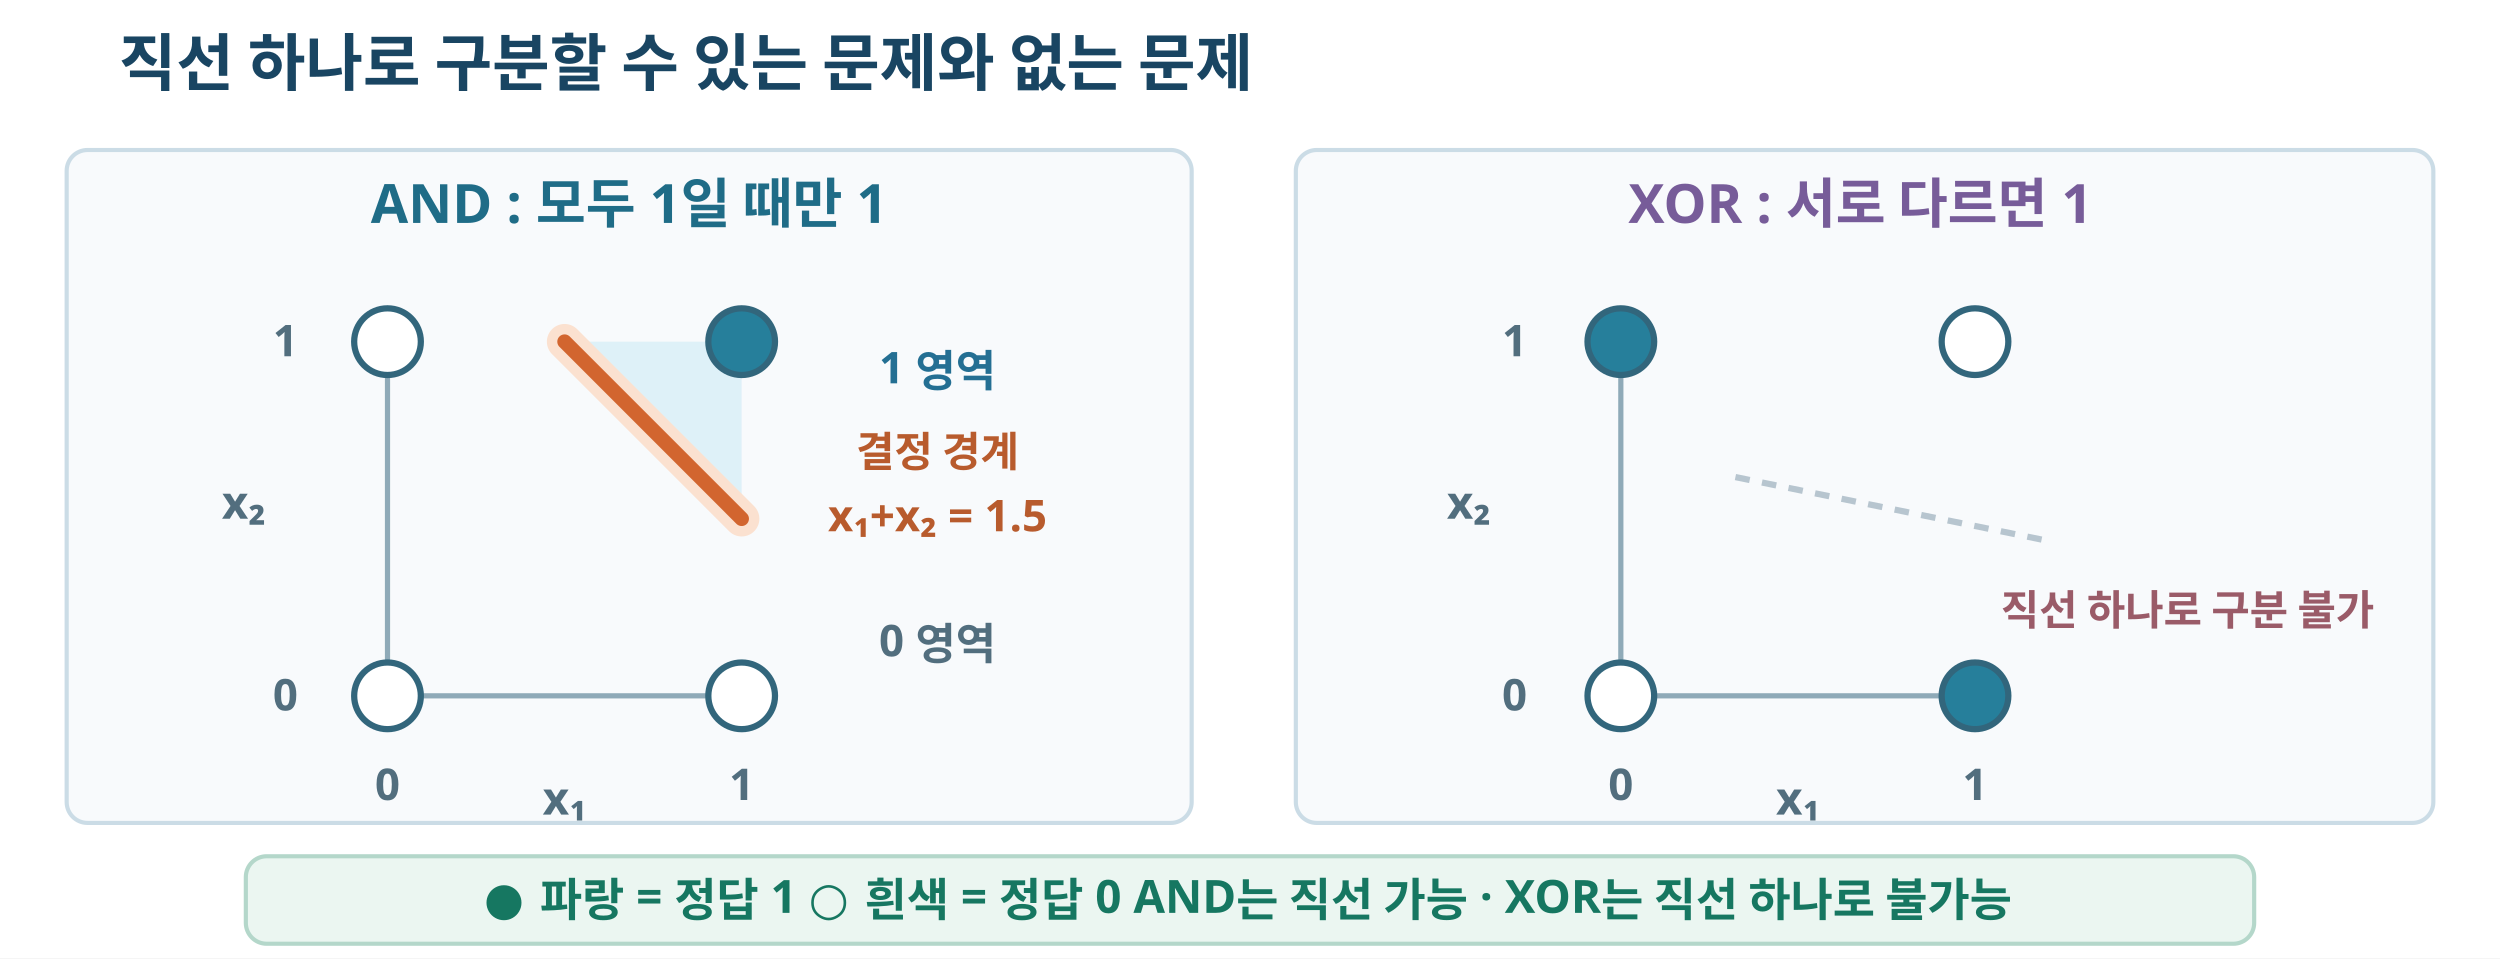
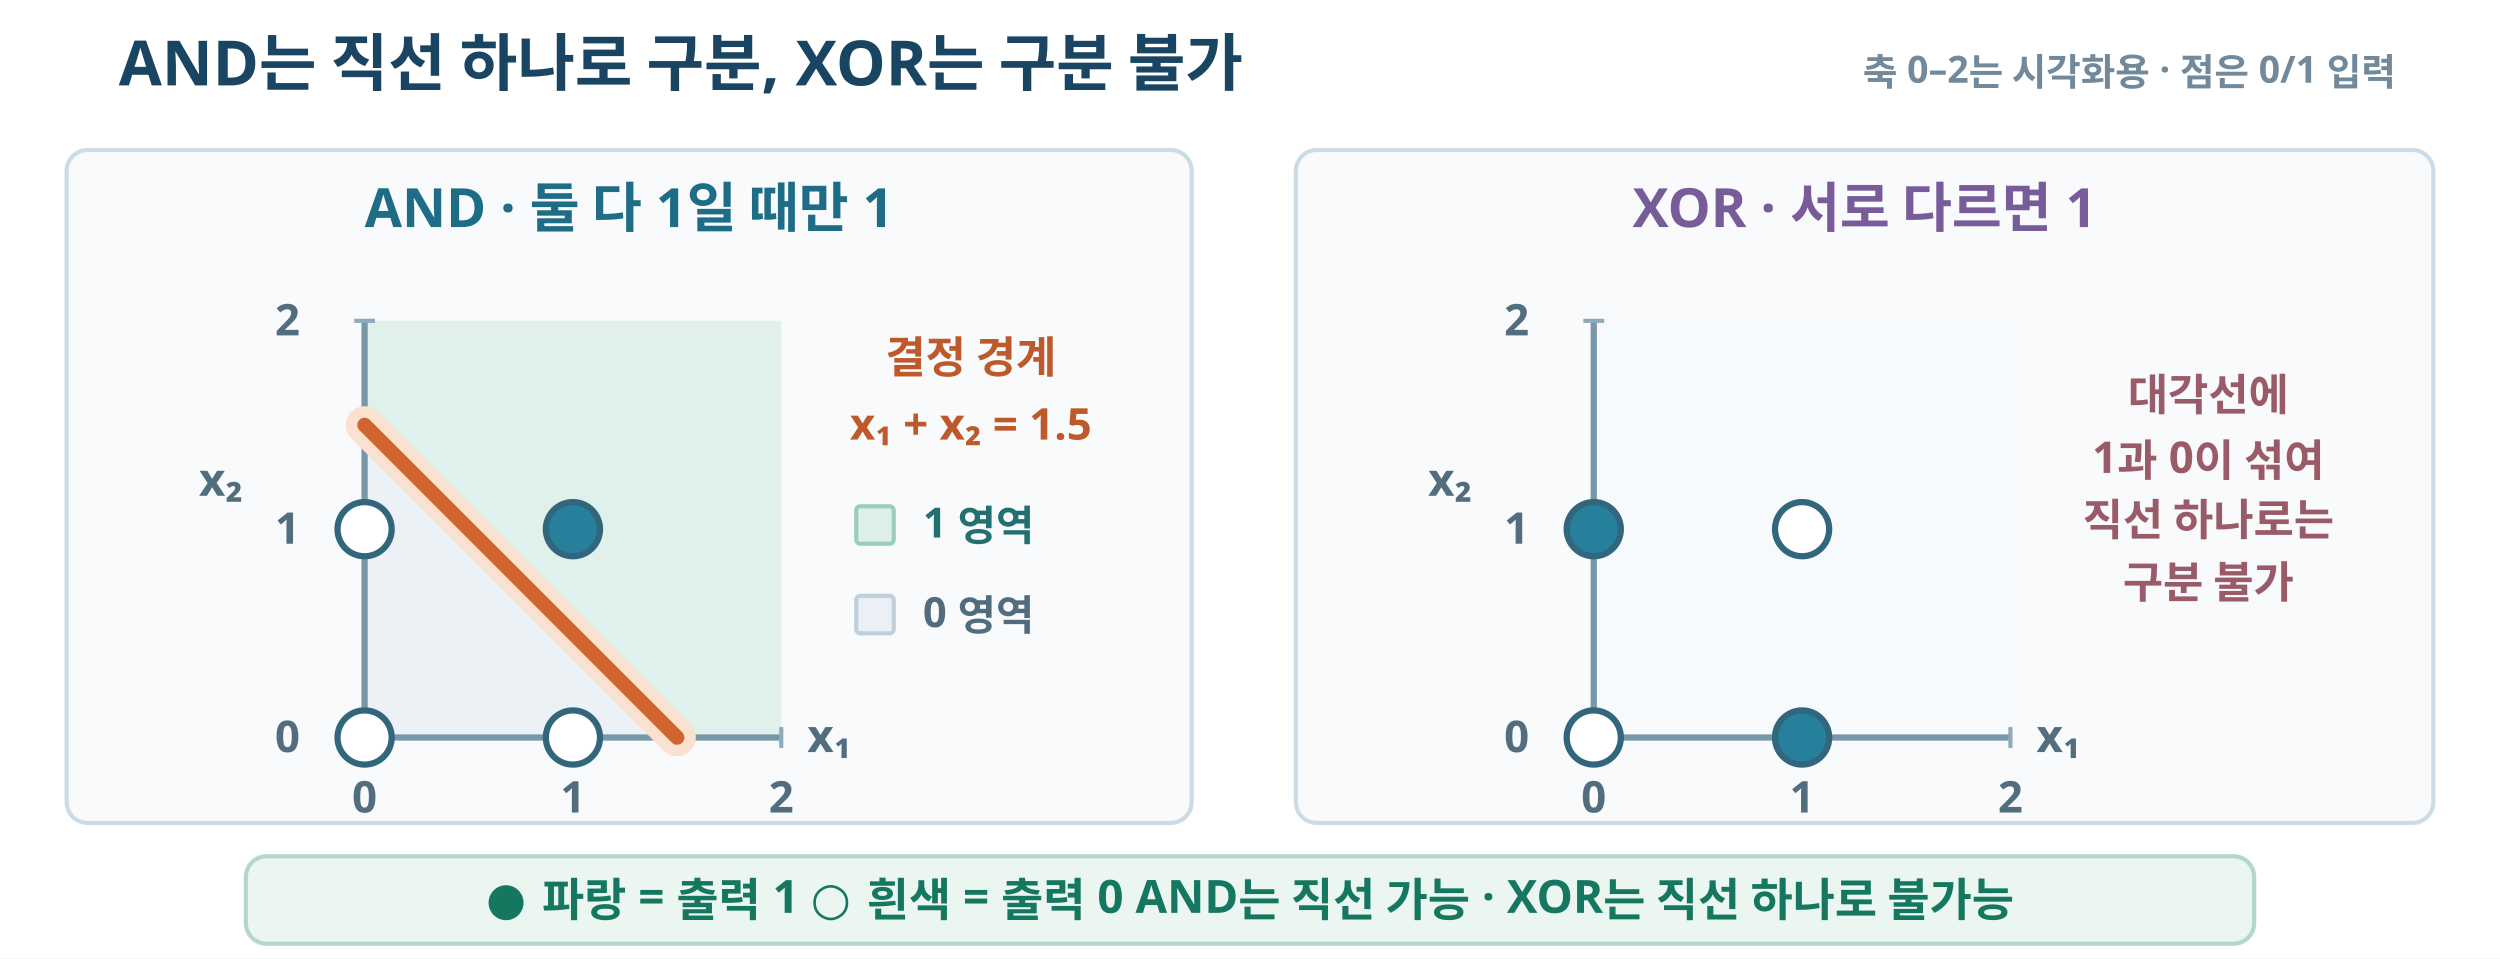
- <svg xmlns="http://www.w3.org/2000/svg" data-check-point-labels="true" viewBox="0 0 1200 460" width="1200" height="460" role="img" aria-label="AND는 점 1 1만 출력 1이라 직선으로 분리하고 XOR는 점 0 1과 1 0이 출력 1이라 하나의 직선으로 분리 불가">
-   <defs>
-     <marker id="arrow" viewBox="0 0 10 10" refX="9" refY="5" markerWidth="8" markerHeight="8" orient="auto">
-       <path d="M0 0L10 5L0 10Z" fill="#287f99" />
-     </marker>
-   </defs>
-   <rect width="1200" height="460" fill="#fff" />
-   <text x="57" y="41" text-anchor="start" font-family="Noto Sans KR,Malgun Gothic,sans-serif" font-size="30" font-weight="750" fill="#194562">직선 하나로 구분할 수 있는 문제와 없는 문제</text>
+ <svg xmlns="http://www.w3.org/2000/svg" data-check-point-labels="true" viewBox="0 0 1200 460" width="1200" height="460" role="img" aria-label="AND와 XOR의 0부터 2까지 좌표축 비교. 실제 입력은 0 또는 1이며, AND는 x1 더하기 x2가 1.5인 직선이 세 개의 0과 한 개의 1을 구분합니다. XOR는 직선 하나로 분리할 수 없습니다.">
+   <rect width="1200" height="460" fill="white" />
+   <text x="57" y="41" font-family="Noto Sans KR,Malgun Gothic,sans-serif" font-size="30" font-weight="750" fill="#194562" text-anchor="start">AND는 직선 하나로 구분, XOR는 구분 불가</text>
+   <text x="1150" y="41" font-family="Noto Sans KR,Malgun Gothic,sans-serif" font-size="18" font-weight="600" fill="#71899a" text-anchor="end">축 0–2는 시각화용 · 점은 0/1 입력</text>
  <rect x="32" y="72" width="540" height="323" rx="10" fill="#f8fafc" stroke="#cbdce6" stroke-width="2" />
  <rect x="622" y="72" width="546" height="323" rx="10" fill="#f8fafc" stroke="#cbdce6" stroke-width="2" />
-   <text x="302" y="107" text-anchor="middle" font-family="Noto Sans KR,Malgun Gothic,sans-serif" font-size="26" font-weight="750" fill="#1f6c87">AND : 모두 1일 때만 1</text>
-   <path d="M271 164 L356 164 L356 249 Z" fill="#dceff7" opacity=".9" />
-   <path d="M186 164V334H356" fill="none" stroke="#8faab8" stroke-width="2.5" />
-   <text x="186" y="384" text-anchor="middle" font-family="Noto Sans KR,Malgun Gothic,sans-serif" font-size="21" font-weight="650" fill="#526e7e">0</text>
-   <text x="356" y="384" text-anchor="middle" font-family="Noto Sans KR,Malgun Gothic,sans-serif" font-size="21" font-weight="650" fill="#526e7e">1</text>
-   <text x="137" y="171" text-anchor="middle" font-family="Noto Sans KR,Malgun Gothic,sans-serif" font-size="21" font-weight="650" fill="#526e7e">1</text>
-   <text x="137" y="341" text-anchor="middle" font-family="Noto Sans KR,Malgun Gothic,sans-serif" font-size="21" font-weight="650" fill="#526e7e">0</text>
-   <text x="271" y="391" text-anchor="middle" font-family="Noto Sans KR,Malgun Gothic,sans-serif" font-size="22" font-weight="650" fill="#526e7e">x₁</text>
-   <text x="117" y="249" text-anchor="middle" font-family="Noto Sans KR,Malgun Gothic,sans-serif" font-size="22" font-weight="650" fill="#526e7e">x₂</text>
-   <circle cx="186" cy="334" r="16" fill="#fff" stroke="#32667c" stroke-width="3" />
-   <circle cx="186" cy="164" r="16" fill="#fff" stroke="#32667c" stroke-width="3" />
-   <circle cx="356" cy="334" r="16" fill="#fff" stroke="#32667c" stroke-width="3" />
-   <circle cx="356" cy="164" r="16" fill="#267f9b" stroke="#32667c" stroke-width="3" />
-   <path d="M271 164L356 249" stroke="#fbe1d0" stroke-width="17" stroke-linecap="round" fill="none" />
-   <path d="M271 164L356 249" stroke="#d2652f" stroke-width="7" stroke-linecap="round" fill="none" />
-   <text x="450" y="184" text-anchor="middle" font-family="Noto Sans KR,Malgun Gothic,sans-serif" font-size="21" font-weight="740" fill="#246f93">1 영역</text>
-   <text x="450" y="224" text-anchor="middle" font-family="Noto Sans KR,Malgun Gothic,sans-serif" font-size="20" font-weight="800" fill="#b85b2d">결정 경계</text>
-   <text x="450" y="255" text-anchor="middle" font-family="Noto Sans KR,Malgun Gothic,sans-serif" font-size="21" font-weight="760" fill="#b85b2d">x₁+x₂ = 1.5</text>
-   <text x="450" y="315" text-anchor="middle" font-family="Noto Sans KR,Malgun Gothic,sans-serif" font-size="21" font-weight="740" fill="#526e7e">0 영역</text>
-   <text x="893" y="107" text-anchor="middle" font-family="Noto Sans KR,Malgun Gothic,sans-serif" font-size="26" font-weight="750" fill="#775c99">XOR : 서로 다르면 1</text>
-   <path d="M778 164V334H948" fill="none" stroke="#8faab8" stroke-width="2.5" />
-   <text x="778" y="384" text-anchor="middle" font-family="Noto Sans KR,Malgun Gothic,sans-serif" font-size="21" font-weight="650" fill="#526e7e">0</text>
-   <text x="948" y="384" text-anchor="middle" font-family="Noto Sans KR,Malgun Gothic,sans-serif" font-size="21" font-weight="650" fill="#526e7e">1</text>
-   <text x="727" y="171" text-anchor="middle" font-family="Noto Sans KR,Malgun Gothic,sans-serif" font-size="21" font-weight="650" fill="#526e7e">1</text>
-   <text x="727" y="341" text-anchor="middle" font-family="Noto Sans KR,Malgun Gothic,sans-serif" font-size="21" font-weight="650" fill="#526e7e">0</text>
-   <text x="863" y="391" text-anchor="middle" font-family="Noto Sans KR,Malgun Gothic,sans-serif" font-size="22" font-weight="650" fill="#526e7e">x₁</text>
-   <text x="705" y="249" text-anchor="middle" font-family="Noto Sans KR,Malgun Gothic,sans-serif" font-size="22" font-weight="650" fill="#526e7e">x₂</text>
-   <circle cx="778" cy="334" r="16" fill="#fff" stroke="#32667c" stroke-width="3" />
-   <circle cx="778" cy="164" r="16" fill="#267f9b" stroke="#32667c" stroke-width="3" />
-   <circle cx="948" cy="334" r="16" fill="#267f9b" stroke="#32667c" stroke-width="3" />
-   <circle cx="948" cy="164" r="16" fill="#fff" stroke="#32667c" stroke-width="3" />
-   <path d="M833 229L980 259" stroke="#b7c5cf" stroke-dasharray="7 6" stroke-width="3" fill="none" />
-   <text x="1050" y="300" text-anchor="middle" font-family="Noto Sans KR,Malgun Gothic,sans-serif" font-size="20" font-weight="680" fill="#9a5b68">직선 하나로 구분 불가</text>
+   <text x="302" y="109" font-family="Noto Sans KR,Malgun Gothic,sans-serif" font-size="26" font-weight="750" fill="#1f6c87" text-anchor="middle">AND · 둘 다 1일 때만 1</text>
+   <text x="895" y="109" font-family="Noto Sans KR,Malgun Gothic,sans-serif" font-size="26" font-weight="750" fill="#775c99" text-anchor="middle">XOR · 서로 다르면 1</text>
+   <g data-plot="and" data-x-min="0" data-x-max="2" data-y-min="0" data-y-max="2">
+     <path d="M175 204 L325 354 H375 V154 H175 Z" fill="#deefe9" opacity=".95" />
+     <path d="M175 204 L325 354 H175 Z" fill="#eaf0f5" opacity=".96" />
+     <path d="M175 154 V354 H375" fill="none" stroke="#7897a9" stroke-width="3" />
+     <path d="M175 349 V359" fill="none" stroke="#8faab8" stroke-width="2" />
+     <path d="M170 354 H180" fill="none" stroke="#8faab8" stroke-width="2" />
+     <text x="175" y="390" font-family="Noto Sans KR,Malgun Gothic,sans-serif" font-size="21" font-weight="650" fill="#526e7e" text-anchor="middle">0</text>
+     <text x="138" y="361" font-family="Noto Sans KR,Malgun Gothic,sans-serif" font-size="21" font-weight="650" fill="#526e7e" text-anchor="middle">0</text>
+     <path d="M275 349 V359" fill="none" stroke="#8faab8" stroke-width="2" />
+     <path d="M170 254 H180" fill="none" stroke="#8faab8" stroke-width="2" />
+     <text x="275" y="390" font-family="Noto Sans KR,Malgun Gothic,sans-serif" font-size="21" font-weight="650" fill="#526e7e" text-anchor="middle">1</text>
+     <text x="138" y="261" font-family="Noto Sans KR,Malgun Gothic,sans-serif" font-size="21" font-weight="650" fill="#526e7e" text-anchor="middle">1</text>
+     <path d="M375 349 V359" fill="none" stroke="#8faab8" stroke-width="2" />
+     <path d="M170 154 H180" fill="none" stroke="#8faab8" stroke-width="2" />
+     <text x="375" y="390" font-family="Noto Sans KR,Malgun Gothic,sans-serif" font-size="21" font-weight="650" fill="#526e7e" text-anchor="middle">2</text>
+     <text x="138" y="161" font-family="Noto Sans KR,Malgun Gothic,sans-serif" font-size="21" font-weight="650" fill="#526e7e" text-anchor="middle">2</text>
+     <text x="398" y="361" font-family="Noto Sans KR,Malgun Gothic,sans-serif" font-size="22" font-weight="700" fill="#526e7e" text-anchor="middle">x₁</text>
+     <text x="106" y="238" font-family="Noto Sans KR,Malgun Gothic,sans-serif" font-size="22" font-weight="700" fill="#526e7e" text-anchor="middle">x₂</text>
+     <path data-decision-boundary="and" data-equation="x1+x2=1.5" d="M175 204 L325 354" fill="none" stroke="#fbe1d0" stroke-width="18" stroke-linecap="round" />
+     <path data-decision-boundary-main="and" d="M175 204 L325 354" fill="none" stroke="#d2652f" stroke-width="7" stroke-linecap="round" />
+     <circle data-gate="and" data-x="0" data-y="0" data-class="0" cx="175" cy="354" r="13" fill="#ffffff" stroke="#32667c" stroke-width="3" />
+     <circle data-gate="and" data-x="0" data-y="1" data-class="0" cx="175" cy="254" r="13" fill="#ffffff" stroke="#32667c" stroke-width="3" />
+     <circle data-gate="and" data-x="1" data-y="0" data-class="0" cx="275" cy="354" r="13" fill="#ffffff" stroke="#32667c" stroke-width="3" />
+     <circle data-gate="and" data-x="1" data-y="1" data-class="1" cx="275" cy="254" r="13" fill="#267f9b" stroke="#32667c" stroke-width="3" />
+   </g>
+   <text x="466" y="179" font-family="Noto Sans KR,Malgun Gothic,sans-serif" font-size="21" font-weight="800" fill="#be592b" text-anchor="middle">결정 경계</text>
+   <text x="466" y="211" font-family="Noto Sans KR,Malgun Gothic,sans-serif" font-size="21" font-weight="730" fill="#be592b" text-anchor="middle">x₁ + x₂ = 1.5</text>
+   <rect x="411" y="243" width="18" height="18" rx="2" fill="#deefe9" stroke="#9bcdbd" stroke-width="2" />
+   <text x="443" y="258" font-family="Noto Sans KR,Malgun Gothic,sans-serif" font-size="20" font-weight="740" fill="#246f70" text-anchor="start">1 영역</text>
+   <rect x="411" y="286" width="18" height="18" rx="2" fill="#eaf0f5" stroke="#bfcfdc" stroke-width="2" />
+   <text x="443" y="301" font-family="Noto Sans KR,Malgun Gothic,sans-serif" font-size="20" font-weight="740" fill="#536c7d" text-anchor="start">0 영역</text>
+   <g data-plot="xor" data-x-min="0" data-x-max="2" data-y-min="0" data-y-max="2">
+     <rect x="765" y="154" width="200" height="200" fill="#f7fafc" />
+     <path d="M765 154 V354 H965" fill="none" stroke="#7897a9" stroke-width="3" />
+     <path d="M765 349 V359" fill="none" stroke="#8faab8" stroke-width="2" />
+     <path d="M760 354 H770" fill="none" stroke="#8faab8" stroke-width="2" />
+     <text x="765" y="390" font-family="Noto Sans KR,Malgun Gothic,sans-serif" font-size="21" font-weight="650" fill="#526e7e" text-anchor="middle">0</text>
+     <text x="728" y="361" font-family="Noto Sans KR,Malgun Gothic,sans-serif" font-size="21" font-weight="650" fill="#526e7e" text-anchor="middle">0</text>
+     <path d="M865 349 V359" fill="none" stroke="#8faab8" stroke-width="2" />
+     <path d="M760 254 H770" fill="none" stroke="#8faab8" stroke-width="2" />
+     <text x="865" y="390" font-family="Noto Sans KR,Malgun Gothic,sans-serif" font-size="21" font-weight="650" fill="#526e7e" text-anchor="middle">1</text>
+     <text x="728" y="261" font-family="Noto Sans KR,Malgun Gothic,sans-serif" font-size="21" font-weight="650" fill="#526e7e" text-anchor="middle">1</text>
+     <path d="M965 349 V359" fill="none" stroke="#8faab8" stroke-width="2" />
+     <path d="M760 154 H770" fill="none" stroke="#8faab8" stroke-width="2" />
+     <text x="965" y="390" font-family="Noto Sans KR,Malgun Gothic,sans-serif" font-size="21" font-weight="650" fill="#526e7e" text-anchor="middle">2</text>
+     <text x="728" y="161" font-family="Noto Sans KR,Malgun Gothic,sans-serif" font-size="21" font-weight="650" fill="#526e7e" text-anchor="middle">2</text>
+     <text x="988" y="361" font-family="Noto Sans KR,Malgun Gothic,sans-serif" font-size="22" font-weight="700" fill="#526e7e" text-anchor="middle">x₁</text>
+     <text x="696" y="238" font-family="Noto Sans KR,Malgun Gothic,sans-serif" font-size="22" font-weight="700" fill="#526e7e" text-anchor="middle">x₂</text>
+     <circle data-gate="xor" data-x="0" data-y="0" data-class="0" cx="765" cy="354" r="13" fill="#ffffff" stroke="#32667c" stroke-width="3" />
+     <circle data-gate="xor" data-x="0" data-y="1" data-class="1" cx="765" cy="254" r="13" fill="#267f9b" stroke="#32667c" stroke-width="3" />
+     <circle data-gate="xor" data-x="1" data-y="0" data-class="1" cx="865" cy="354" r="13" fill="#267f9b" stroke="#32667c" stroke-width="3" />
+     <circle data-gate="xor" data-x="1" data-y="1" data-class="0" cx="865" cy="254" r="13" fill="#ffffff" stroke="#32667c" stroke-width="3" />
+   </g>
+   <text x="1060" y="197" font-family="Noto Sans KR,Malgun Gothic,sans-serif" font-size="21" font-weight="720" fill="#9a5b68" text-anchor="middle">대각선에</text>
+   <text x="1060" y="227" font-family="Noto Sans KR,Malgun Gothic,sans-serif" font-size="21" font-weight="720" fill="#9a5b68" text-anchor="middle">1과 0이 섞여</text>
+   <text x="1060" y="257" font-family="Noto Sans KR,Malgun Gothic,sans-serif" font-size="21" font-weight="720" fill="#9a5b68" text-anchor="middle">직선 하나로는</text>
+   <text x="1060" y="287" font-family="Noto Sans KR,Malgun Gothic,sans-serif" font-size="21" font-weight="760" fill="#9a5b68" text-anchor="middle">구분 불가</text>
  <rect x="118" y="411" width="964" height="42" rx="10" fill="#ebf6f1" stroke="#b4d7ca" stroke-width="2" />
-   <text x="599" y="439" text-anchor="middle" font-family="Noto Sans KR,Malgun Gothic,sans-serif" font-size="22" font-weight="710" fill="#167761">● 파랑 = 정답 1    ○ 흰색 = 정답 0        AND는 직선 가능 · XOR는 직선 하나로 불가능</text>
+   <text x="600" y="439" font-family="Noto Sans KR,Malgun Gothic,sans-serif" font-size="22" font-weight="710" fill="#167761" text-anchor="middle">● 파랑 = 출력 1    ○ 흰색 = 출력 0          AND는 직선 가능 · XOR는 직선 하나로 불가능</text>
</svg>
